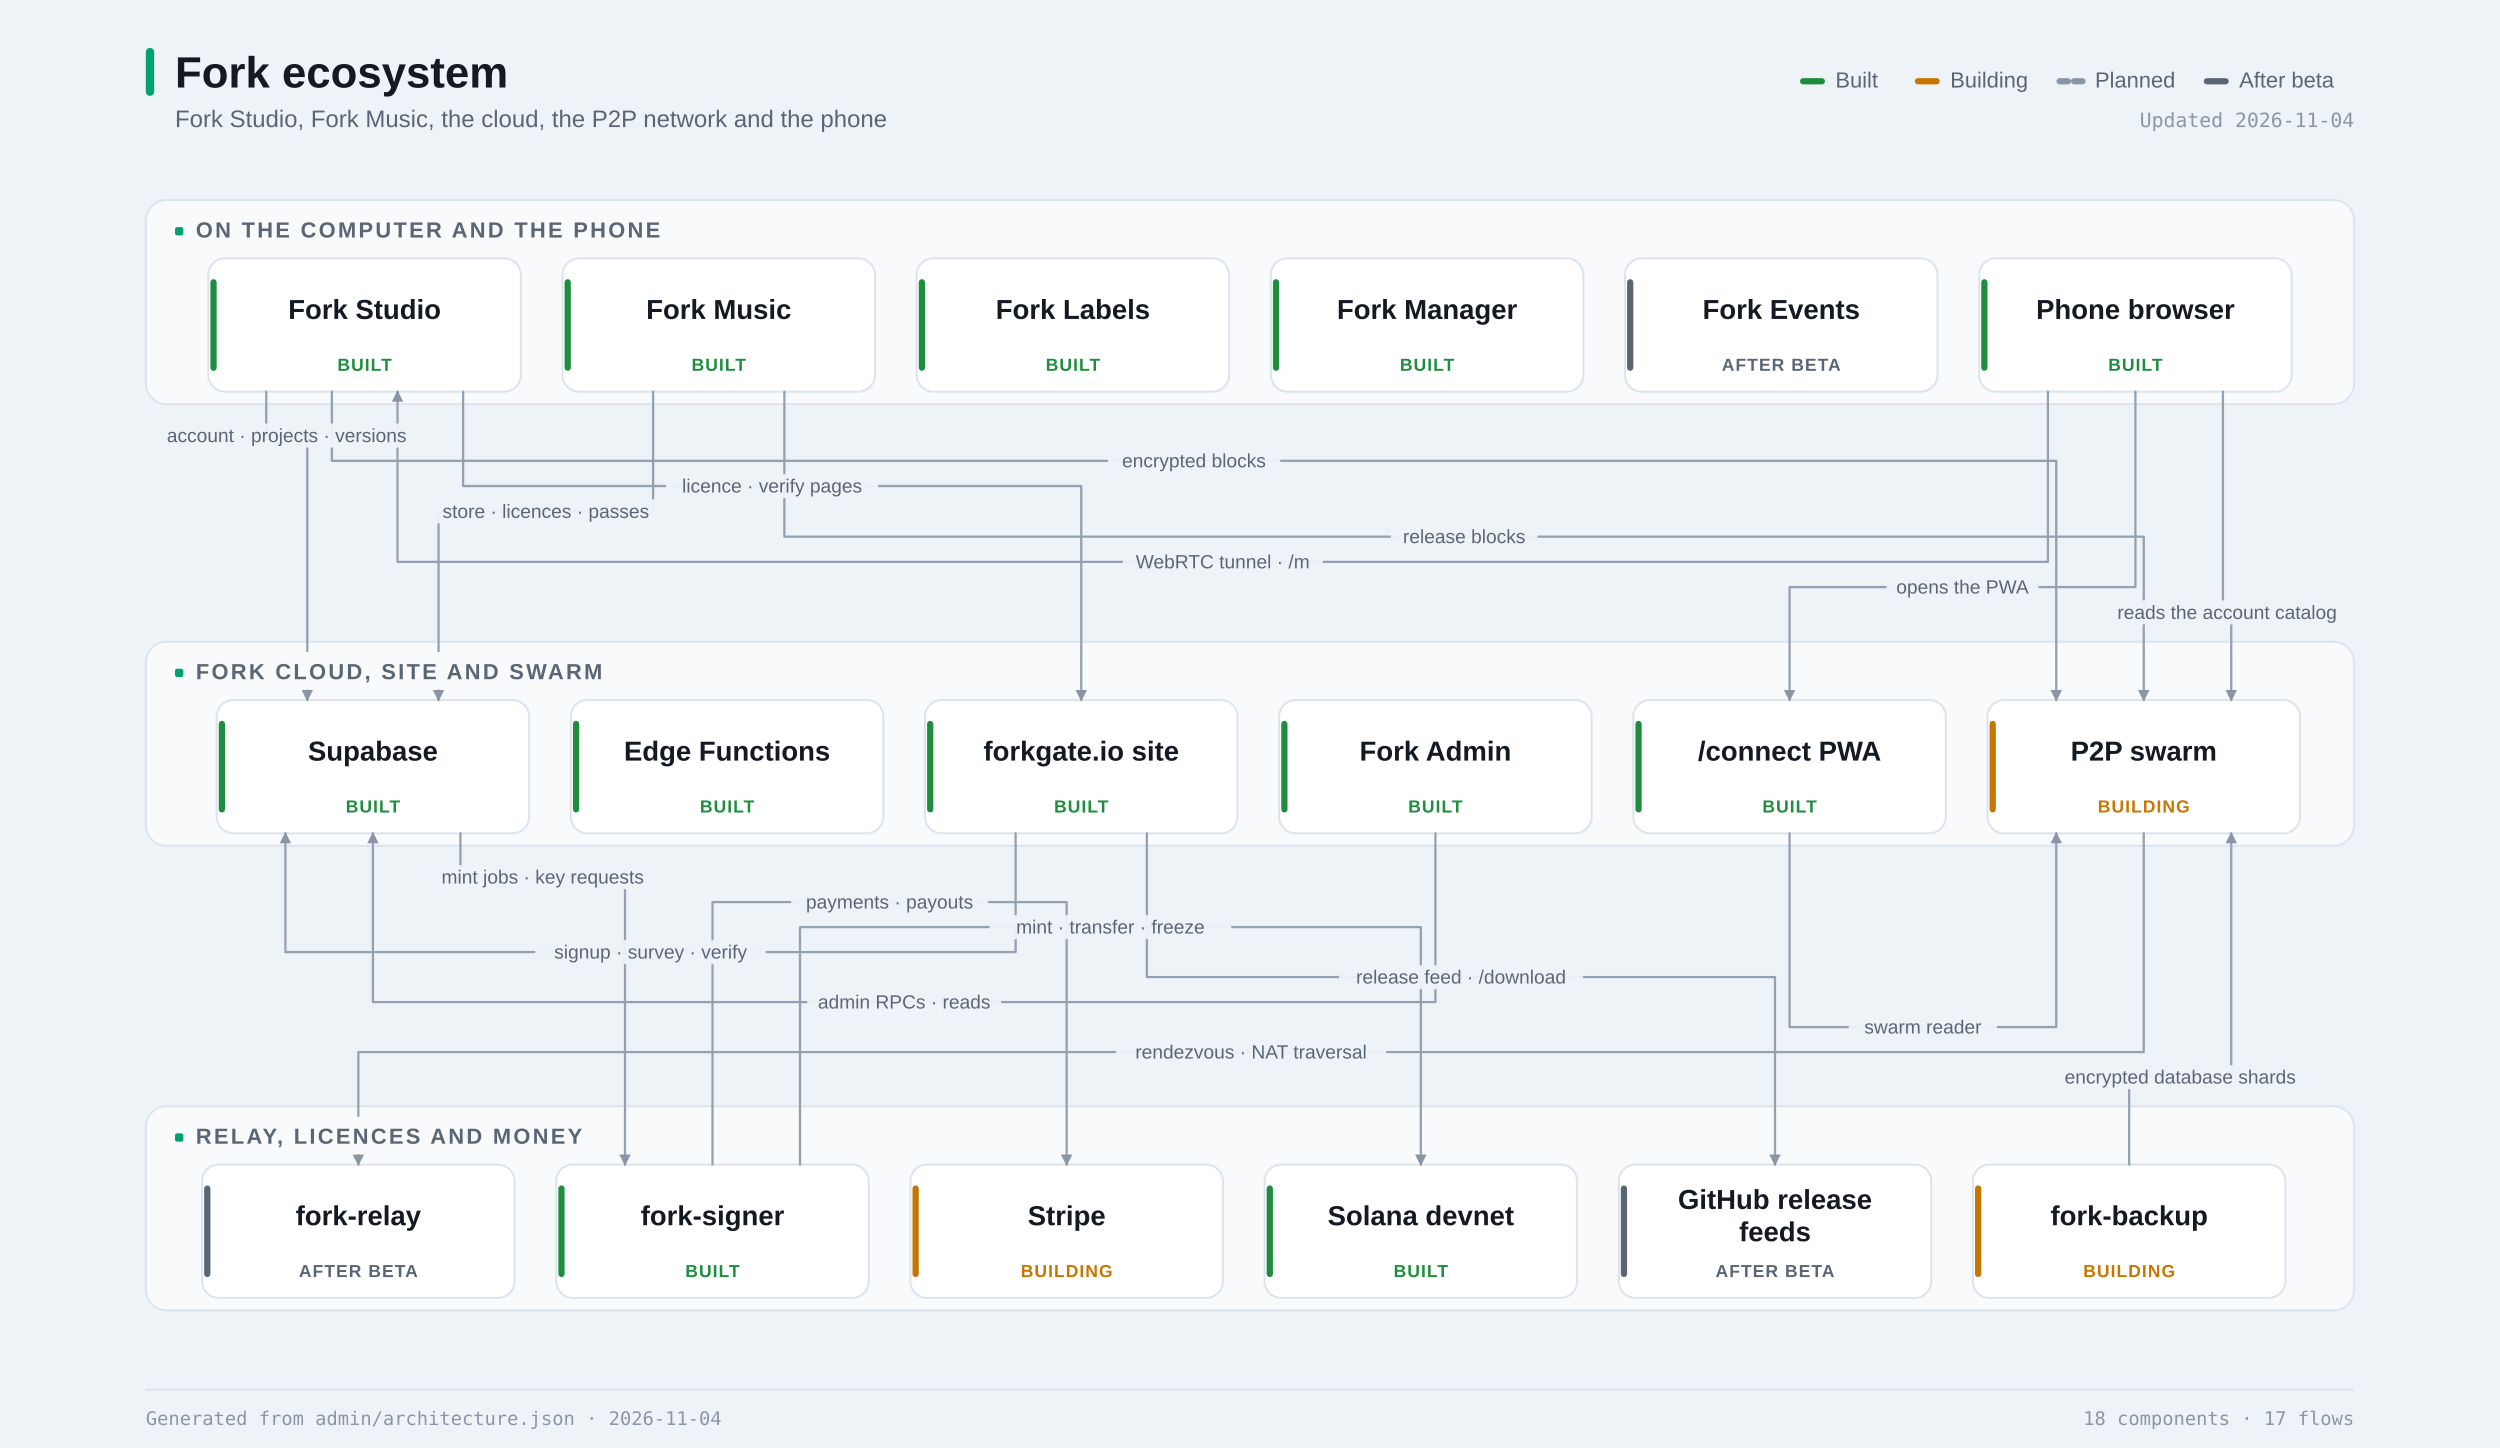
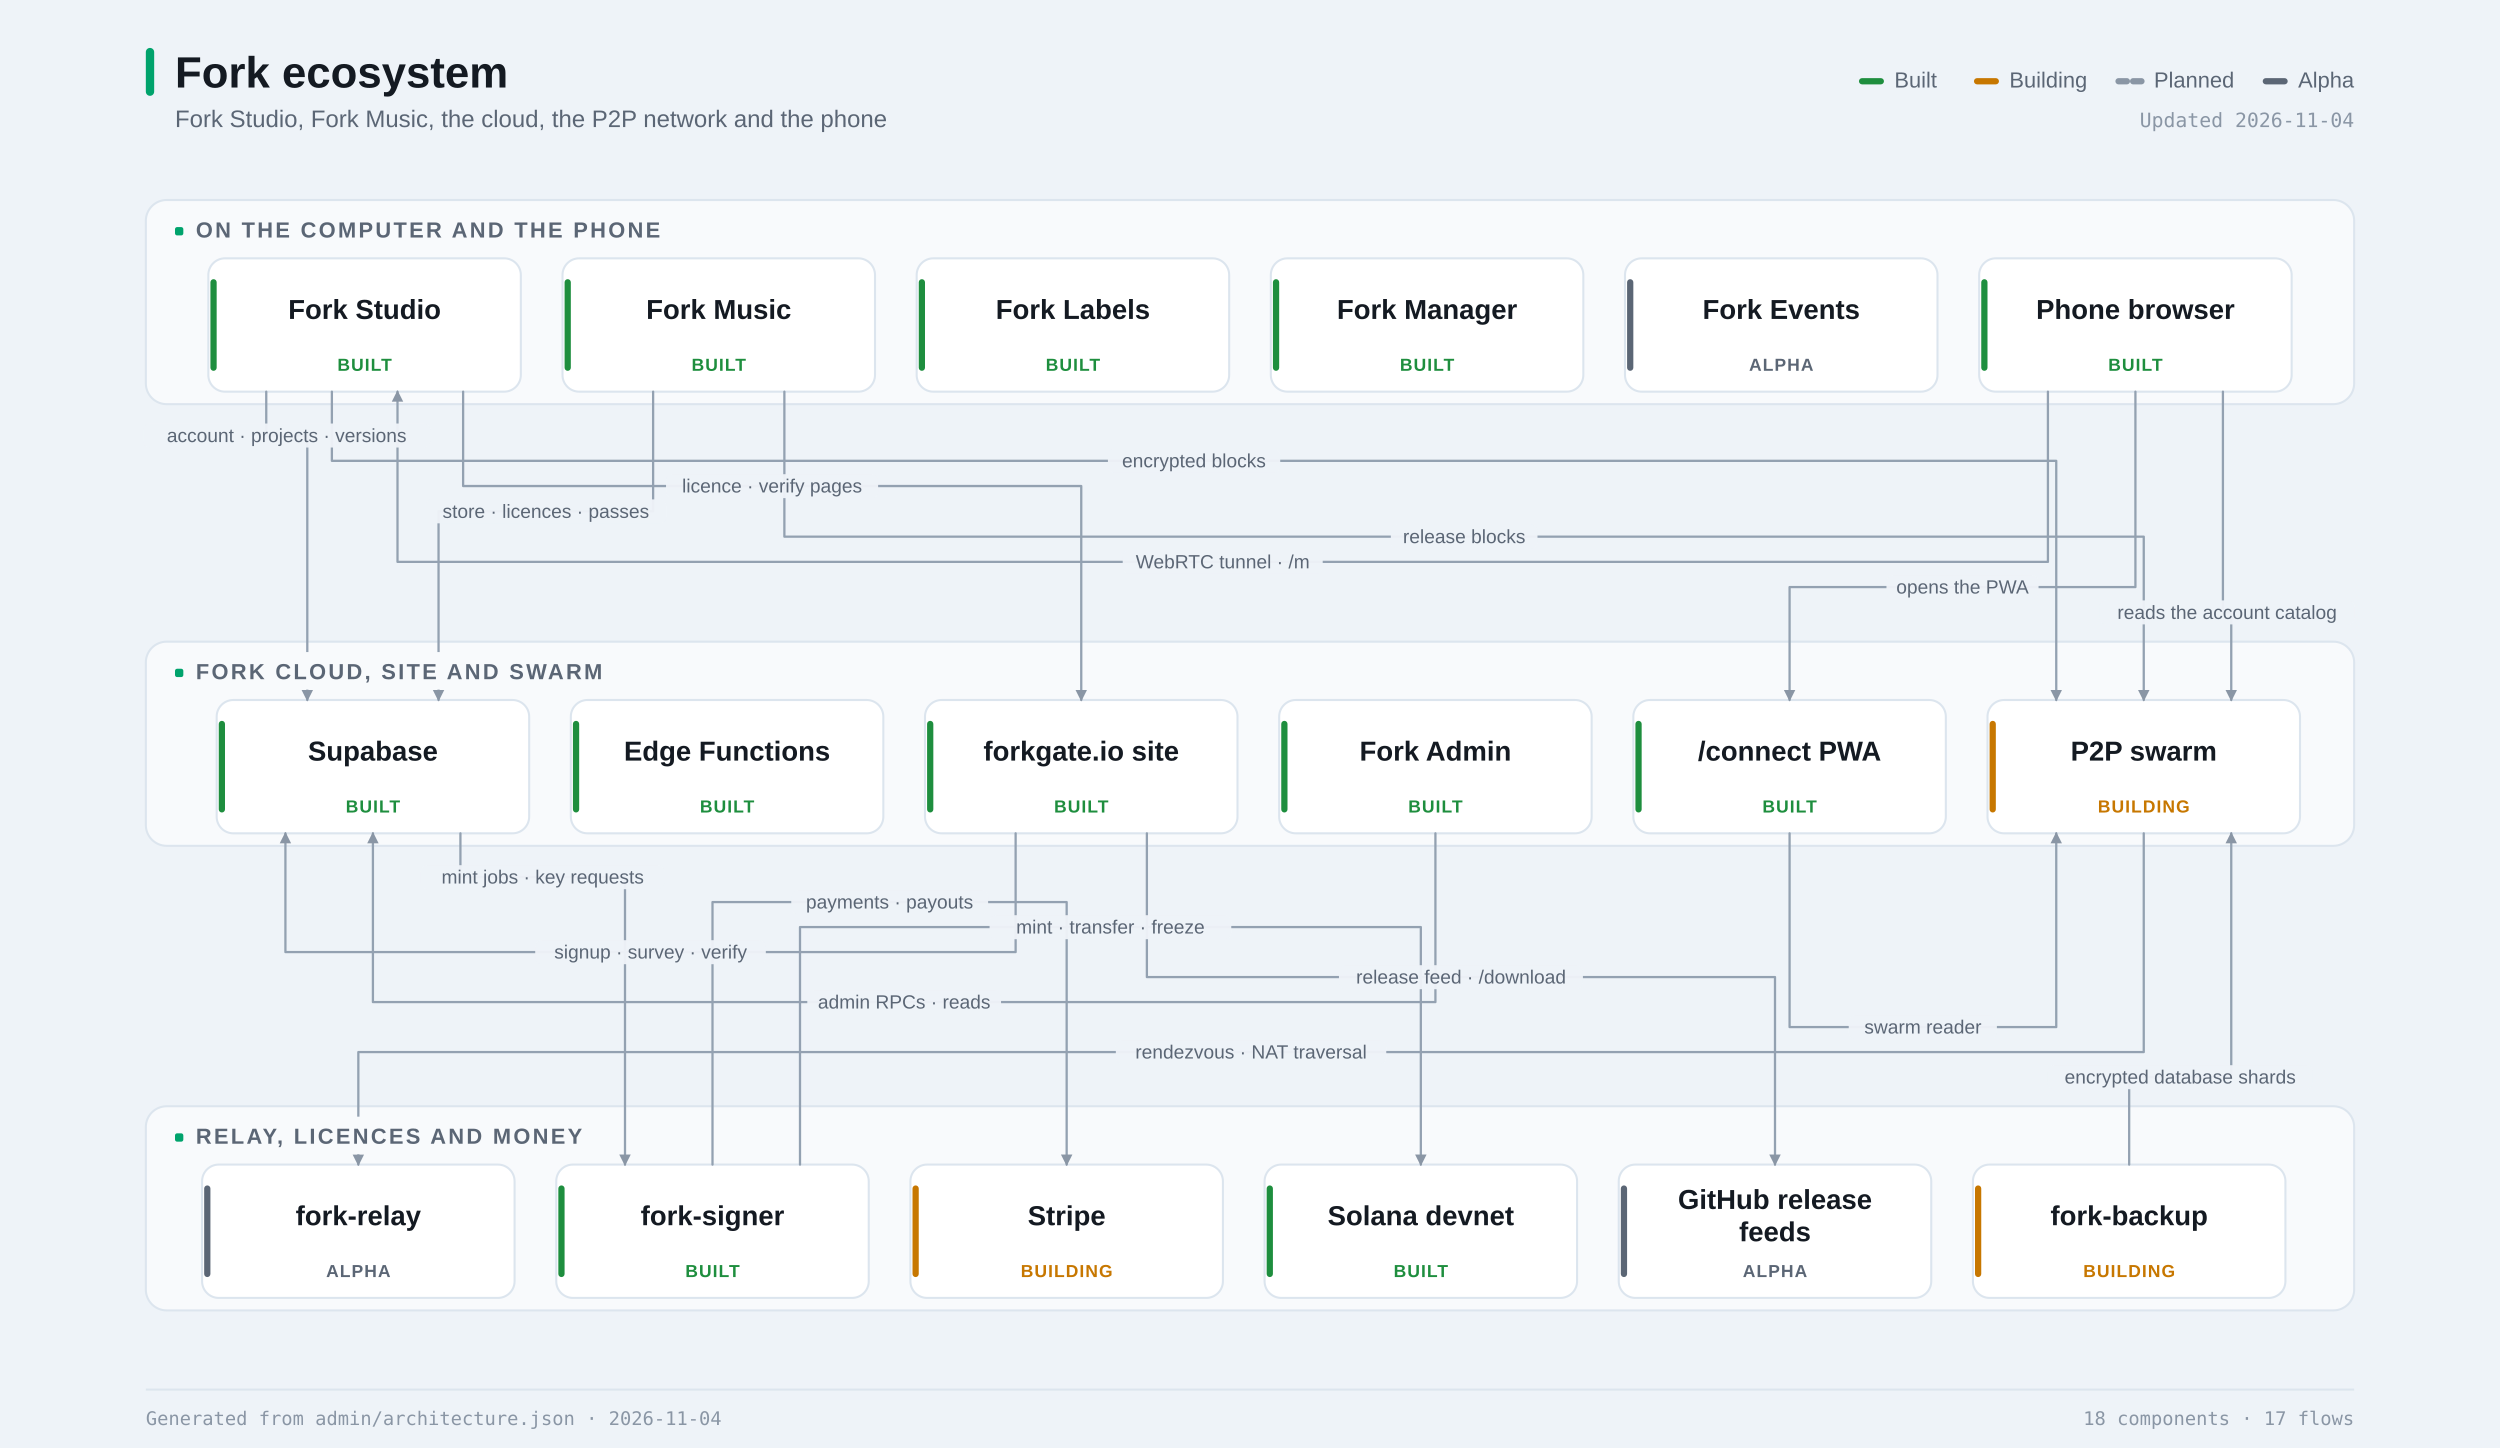
<svg xmlns="http://www.w3.org/2000/svg" width="1200" height="695" viewBox="0 0 1200 695" role="img" aria-labelledby="ar-title ar-desc">
  <defs>
    <marker id="ar-arrow" viewBox="0 0 8 8" refX="7" refY="4" markerWidth="5" markerHeight="5" orient="auto-start-reverse">
      <path d="M0 0 L8 4 L0 8 Z" fill="#8A96A5" />
    </marker>
  </defs>
  <rect width="1200" height="695" fill="#EEF3F8" />
  <rect x="70" y="23" width="4" height="23" rx="2" fill="#00A36C" />
  <text x="84" y="42" font-family="-apple-system,BlinkMacSystemFont,&quot;SF Pro Text&quot;,&quot;Helvetica Neue&quot;,Arial,sans-serif" font-size="21" font-weight="700" fill="#141A22">Fork ecosystem</text>
  <text x="84" y="61" font-family="-apple-system,BlinkMacSystemFont,&quot;SF Pro Text&quot;,&quot;Helvetica Neue&quot;,Arial,sans-serif" font-size="11.5" font-weight="400" fill="#5B6675">Fork Studio, Fork Music, the cloud, the P2P network and the phone</text>
-   <rect x="864" y="37.5" width="12" height="3" rx="1.5" fill="#1E8E3E" />
-   <text x="881" y="42" font-family="-apple-system,BlinkMacSystemFont,&quot;SF Pro Text&quot;,&quot;Helvetica Neue&quot;,Arial,sans-serif" font-size="10.5" font-weight="400" fill="#5B6675">Built</text>
-   <rect x="919.1" y="37.5" width="12" height="3" rx="1.5" fill="#C77700" />
-   <text x="936.1" y="42" font-family="-apple-system,BlinkMacSystemFont,&quot;SF Pro Text&quot;,&quot;Helvetica Neue&quot;,Arial,sans-serif" font-size="10.5" font-weight="400" fill="#5B6675">Building</text>
-   <line x1="988.6" y1="39" x2="1000.6" y2="39" stroke="#8A96A5" stroke-width="3" stroke-linecap="round" stroke-dasharray="4 3" />
-   <text x="1005.6" y="42" font-family="-apple-system,BlinkMacSystemFont,&quot;SF Pro Text&quot;,&quot;Helvetica Neue&quot;,Arial,sans-serif" font-size="10.5" font-weight="400" fill="#5B6675">Planned</text>
-   <rect x="1057.8" y="37.5" width="12" height="3" rx="1.5" fill="#5B6675" />
-   <text x="1074.8" y="42" font-family="-apple-system,BlinkMacSystemFont,&quot;SF Pro Text&quot;,&quot;Helvetica Neue&quot;,Arial,sans-serif" font-size="10.5" font-weight="400" fill="#5B6675">After beta</text>
+   <rect x="892.3" y="37.5" width="12" height="3" rx="1.5" fill="#1E8E3E" />
+   <text x="909.3" y="42" font-family="-apple-system,BlinkMacSystemFont,&quot;SF Pro Text&quot;,&quot;Helvetica Neue&quot;,Arial,sans-serif" font-size="10.5" font-weight="400" fill="#5B6675">Built</text>
+   <rect x="947.5" y="37.5" width="12" height="3" rx="1.5" fill="#C77700" />
+   <text x="964.5" y="42" font-family="-apple-system,BlinkMacSystemFont,&quot;SF Pro Text&quot;,&quot;Helvetica Neue&quot;,Arial,sans-serif" font-size="10.5" font-weight="400" fill="#5B6675">Building</text>
+   <line x1="1016.9" y1="39" x2="1028.9" y2="39" stroke="#8A96A5" stroke-width="3" stroke-linecap="round" stroke-dasharray="4 3" />
+   <text x="1033.9" y="42" font-family="-apple-system,BlinkMacSystemFont,&quot;SF Pro Text&quot;,&quot;Helvetica Neue&quot;,Arial,sans-serif" font-size="10.5" font-weight="400" fill="#5B6675">Planned</text>
+   <rect x="1086.1" y="37.5" width="12" height="3" rx="1.5" fill="#5B6675" />
+   <text x="1103.1" y="42" font-family="-apple-system,BlinkMacSystemFont,&quot;SF Pro Text&quot;,&quot;Helvetica Neue&quot;,Arial,sans-serif" font-size="10.5" font-weight="400" fill="#5B6675">Alpha</text>
  <text x="1130" y="61" font-family="ui-monospace,&quot;SF Mono&quot;,SFMono-Regular,Menlo,Consolas,monospace" font-size="9.5" font-weight="400" fill="#8A96A5" text-anchor="end">Updated 2026-11-04</text>
  <rect x="70" y="96" width="1060" height="98" rx="10" fill="#F8FAFC" stroke="#DCE5EE" />
  <g>
    <rect x="100" y="124" width="150" height="64" rx="8" fill="#FFFFFF" stroke="#DCE5EE" />
    <rect x="101" y="134" width="3" height="44" rx="1.5" fill="#1E8E3E" />
    <text x="175" y="153.1" font-family="-apple-system,BlinkMacSystemFont,&quot;SF Pro Text&quot;,&quot;Helvetica Neue&quot;,Arial,sans-serif" font-size="13.2" font-weight="600" fill="#141A22" text-anchor="middle">Fork Studio</text>
    <text x="175" y="178" font-family="-apple-system,BlinkMacSystemFont,&quot;SF Pro Text&quot;,&quot;Helvetica Neue&quot;,Arial,sans-serif" font-size="8.4" font-weight="600" fill="#1E8E3E" text-anchor="middle" letter-spacing="0.5">BUILT</text>
  </g>
  <g>
    <rect x="270" y="124" width="150" height="64" rx="8" fill="#FFFFFF" stroke="#DCE5EE" />
    <rect x="271" y="134" width="3" height="44" rx="1.5" fill="#1E8E3E" />
    <text x="345" y="153.1" font-family="-apple-system,BlinkMacSystemFont,&quot;SF Pro Text&quot;,&quot;Helvetica Neue&quot;,Arial,sans-serif" font-size="13.2" font-weight="600" fill="#141A22" text-anchor="middle">Fork Music</text>
    <text x="345" y="178" font-family="-apple-system,BlinkMacSystemFont,&quot;SF Pro Text&quot;,&quot;Helvetica Neue&quot;,Arial,sans-serif" font-size="8.4" font-weight="600" fill="#1E8E3E" text-anchor="middle" letter-spacing="0.5">BUILT</text>
  </g>
  <g>
    <rect x="440" y="124" width="150" height="64" rx="8" fill="#FFFFFF" stroke="#DCE5EE" />
    <rect x="441" y="134" width="3" height="44" rx="1.5" fill="#1E8E3E" />
    <text x="515" y="153.1" font-family="-apple-system,BlinkMacSystemFont,&quot;SF Pro Text&quot;,&quot;Helvetica Neue&quot;,Arial,sans-serif" font-size="13.2" font-weight="600" fill="#141A22" text-anchor="middle">Fork Labels</text>
    <text x="515" y="178" font-family="-apple-system,BlinkMacSystemFont,&quot;SF Pro Text&quot;,&quot;Helvetica Neue&quot;,Arial,sans-serif" font-size="8.4" font-weight="600" fill="#1E8E3E" text-anchor="middle" letter-spacing="0.5">BUILT</text>
  </g>
  <g>
    <rect x="610" y="124" width="150" height="64" rx="8" fill="#FFFFFF" stroke="#DCE5EE" />
    <rect x="611" y="134" width="3" height="44" rx="1.5" fill="#1E8E3E" />
    <text x="685" y="153.1" font-family="-apple-system,BlinkMacSystemFont,&quot;SF Pro Text&quot;,&quot;Helvetica Neue&quot;,Arial,sans-serif" font-size="13.2" font-weight="600" fill="#141A22" text-anchor="middle">Fork Manager</text>
    <text x="685" y="178" font-family="-apple-system,BlinkMacSystemFont,&quot;SF Pro Text&quot;,&quot;Helvetica Neue&quot;,Arial,sans-serif" font-size="8.4" font-weight="600" fill="#1E8E3E" text-anchor="middle" letter-spacing="0.5">BUILT</text>
  </g>
  <g>
    <rect x="780" y="124" width="150" height="64" rx="8" fill="#FFFFFF" stroke="#DCE5EE" />
    <rect x="781" y="134" width="3" height="44" rx="1.5" fill="#5B6675" />
    <text x="855" y="153.1" font-family="-apple-system,BlinkMacSystemFont,&quot;SF Pro Text&quot;,&quot;Helvetica Neue&quot;,Arial,sans-serif" font-size="13.2" font-weight="600" fill="#141A22" text-anchor="middle">Fork Events</text>
-     <text x="855" y="178" font-family="-apple-system,BlinkMacSystemFont,&quot;SF Pro Text&quot;,&quot;Helvetica Neue&quot;,Arial,sans-serif" font-size="8.4" font-weight="600" fill="#5B6675" text-anchor="middle" letter-spacing="0.5">AFTER BETA</text>
+     <text x="855" y="178" font-family="-apple-system,BlinkMacSystemFont,&quot;SF Pro Text&quot;,&quot;Helvetica Neue&quot;,Arial,sans-serif" font-size="8.4" font-weight="600" fill="#5B6675" text-anchor="middle" letter-spacing="0.5">ALPHA</text>
  </g>
  <g>
    <rect x="950" y="124" width="150" height="64" rx="8" fill="#FFFFFF" stroke="#DCE5EE" />
    <rect x="951" y="134" width="3" height="44" rx="1.5" fill="#1E8E3E" />
    <text x="1025" y="153.1" font-family="-apple-system,BlinkMacSystemFont,&quot;SF Pro Text&quot;,&quot;Helvetica Neue&quot;,Arial,sans-serif" font-size="13.2" font-weight="600" fill="#141A22" text-anchor="middle">Phone browser</text>
    <text x="1025" y="178" font-family="-apple-system,BlinkMacSystemFont,&quot;SF Pro Text&quot;,&quot;Helvetica Neue&quot;,Arial,sans-serif" font-size="8.4" font-weight="600" fill="#1E8E3E" text-anchor="middle" letter-spacing="0.5">BUILT</text>
  </g>
  <rect x="70" y="308" width="1060" height="98" rx="10" fill="#F8FAFC" stroke="#DCE5EE" />
  <g>
    <rect x="104" y="336" width="150" height="64" rx="8" fill="#FFFFFF" stroke="#DCE5EE" />
    <rect x="105" y="346" width="3" height="44" rx="1.5" fill="#1E8E3E" />
    <text x="179" y="365.1" font-family="-apple-system,BlinkMacSystemFont,&quot;SF Pro Text&quot;,&quot;Helvetica Neue&quot;,Arial,sans-serif" font-size="13.2" font-weight="600" fill="#141A22" text-anchor="middle">Supabase</text>
    <text x="179" y="390" font-family="-apple-system,BlinkMacSystemFont,&quot;SF Pro Text&quot;,&quot;Helvetica Neue&quot;,Arial,sans-serif" font-size="8.4" font-weight="600" fill="#1E8E3E" text-anchor="middle" letter-spacing="0.5">BUILT</text>
  </g>
  <g>
    <rect x="274" y="336" width="150" height="64" rx="8" fill="#FFFFFF" stroke="#DCE5EE" />
    <rect x="275" y="346" width="3" height="44" rx="1.5" fill="#1E8E3E" />
    <text x="349" y="365.1" font-family="-apple-system,BlinkMacSystemFont,&quot;SF Pro Text&quot;,&quot;Helvetica Neue&quot;,Arial,sans-serif" font-size="13.2" font-weight="600" fill="#141A22" text-anchor="middle">Edge Functions</text>
    <text x="349" y="390" font-family="-apple-system,BlinkMacSystemFont,&quot;SF Pro Text&quot;,&quot;Helvetica Neue&quot;,Arial,sans-serif" font-size="8.4" font-weight="600" fill="#1E8E3E" text-anchor="middle" letter-spacing="0.5">BUILT</text>
  </g>
  <g>
    <rect x="444" y="336" width="150" height="64" rx="8" fill="#FFFFFF" stroke="#DCE5EE" />
    <rect x="445" y="346" width="3" height="44" rx="1.5" fill="#1E8E3E" />
    <text x="519" y="365.1" font-family="-apple-system,BlinkMacSystemFont,&quot;SF Pro Text&quot;,&quot;Helvetica Neue&quot;,Arial,sans-serif" font-size="13.2" font-weight="600" fill="#141A22" text-anchor="middle">forkgate.io site</text>
    <text x="519" y="390" font-family="-apple-system,BlinkMacSystemFont,&quot;SF Pro Text&quot;,&quot;Helvetica Neue&quot;,Arial,sans-serif" font-size="8.4" font-weight="600" fill="#1E8E3E" text-anchor="middle" letter-spacing="0.5">BUILT</text>
  </g>
  <g>
    <rect x="614" y="336" width="150" height="64" rx="8" fill="#FFFFFF" stroke="#DCE5EE" />
    <rect x="615" y="346" width="3" height="44" rx="1.5" fill="#1E8E3E" />
    <text x="689" y="365.1" font-family="-apple-system,BlinkMacSystemFont,&quot;SF Pro Text&quot;,&quot;Helvetica Neue&quot;,Arial,sans-serif" font-size="13.2" font-weight="600" fill="#141A22" text-anchor="middle">Fork Admin</text>
    <text x="689" y="390" font-family="-apple-system,BlinkMacSystemFont,&quot;SF Pro Text&quot;,&quot;Helvetica Neue&quot;,Arial,sans-serif" font-size="8.4" font-weight="600" fill="#1E8E3E" text-anchor="middle" letter-spacing="0.5">BUILT</text>
  </g>
  <g>
    <rect x="784" y="336" width="150" height="64" rx="8" fill="#FFFFFF" stroke="#DCE5EE" />
    <rect x="785" y="346" width="3" height="44" rx="1.5" fill="#1E8E3E" />
    <text x="859" y="365.1" font-family="-apple-system,BlinkMacSystemFont,&quot;SF Pro Text&quot;,&quot;Helvetica Neue&quot;,Arial,sans-serif" font-size="13.2" font-weight="600" fill="#141A22" text-anchor="middle">/connect PWA</text>
    <text x="859" y="390" font-family="-apple-system,BlinkMacSystemFont,&quot;SF Pro Text&quot;,&quot;Helvetica Neue&quot;,Arial,sans-serif" font-size="8.4" font-weight="600" fill="#1E8E3E" text-anchor="middle" letter-spacing="0.5">BUILT</text>
  </g>
  <g>
    <rect x="954" y="336" width="150" height="64" rx="8" fill="#FFFFFF" stroke="#DCE5EE" />
    <rect x="955" y="346" width="3" height="44" rx="1.5" fill="#C77700" />
    <text x="1029" y="365.1" font-family="-apple-system,BlinkMacSystemFont,&quot;SF Pro Text&quot;,&quot;Helvetica Neue&quot;,Arial,sans-serif" font-size="13.2" font-weight="600" fill="#141A22" text-anchor="middle">P2P swarm</text>
    <text x="1029" y="390" font-family="-apple-system,BlinkMacSystemFont,&quot;SF Pro Text&quot;,&quot;Helvetica Neue&quot;,Arial,sans-serif" font-size="8.4" font-weight="600" fill="#C77700" text-anchor="middle" letter-spacing="0.5">BUILDING</text>
  </g>
  <rect x="70" y="531" width="1060" height="98" rx="10" fill="#F8FAFC" stroke="#DCE5EE" />
  <g>
    <rect x="97" y="559" width="150" height="64" rx="8" fill="#FFFFFF" stroke="#DCE5EE" />
    <rect x="98" y="569" width="3" height="44" rx="1.5" fill="#5B6675" />
    <text x="172" y="588.1" font-family="-apple-system,BlinkMacSystemFont,&quot;SF Pro Text&quot;,&quot;Helvetica Neue&quot;,Arial,sans-serif" font-size="13.2" font-weight="600" fill="#141A22" text-anchor="middle">fork-relay</text>
-     <text x="172" y="613" font-family="-apple-system,BlinkMacSystemFont,&quot;SF Pro Text&quot;,&quot;Helvetica Neue&quot;,Arial,sans-serif" font-size="8.4" font-weight="600" fill="#5B6675" text-anchor="middle" letter-spacing="0.5">AFTER BETA</text>
+     <text x="172" y="613" font-family="-apple-system,BlinkMacSystemFont,&quot;SF Pro Text&quot;,&quot;Helvetica Neue&quot;,Arial,sans-serif" font-size="8.4" font-weight="600" fill="#5B6675" text-anchor="middle" letter-spacing="0.5">ALPHA</text>
  </g>
  <g>
    <rect x="267" y="559" width="150" height="64" rx="8" fill="#FFFFFF" stroke="#DCE5EE" />
    <rect x="268" y="569" width="3" height="44" rx="1.5" fill="#1E8E3E" />
    <text x="342" y="588.1" font-family="-apple-system,BlinkMacSystemFont,&quot;SF Pro Text&quot;,&quot;Helvetica Neue&quot;,Arial,sans-serif" font-size="13.2" font-weight="600" fill="#141A22" text-anchor="middle">fork-signer</text>
    <text x="342" y="613" font-family="-apple-system,BlinkMacSystemFont,&quot;SF Pro Text&quot;,&quot;Helvetica Neue&quot;,Arial,sans-serif" font-size="8.4" font-weight="600" fill="#1E8E3E" text-anchor="middle" letter-spacing="0.5">BUILT</text>
  </g>
  <g>
    <rect x="437" y="559" width="150" height="64" rx="8" fill="#FFFFFF" stroke="#DCE5EE" />
    <rect x="438" y="569" width="3" height="44" rx="1.5" fill="#C77700" />
    <text x="512" y="588.1" font-family="-apple-system,BlinkMacSystemFont,&quot;SF Pro Text&quot;,&quot;Helvetica Neue&quot;,Arial,sans-serif" font-size="13.2" font-weight="600" fill="#141A22" text-anchor="middle">Stripe</text>
    <text x="512" y="613" font-family="-apple-system,BlinkMacSystemFont,&quot;SF Pro Text&quot;,&quot;Helvetica Neue&quot;,Arial,sans-serif" font-size="8.4" font-weight="600" fill="#C77700" text-anchor="middle" letter-spacing="0.5">BUILDING</text>
  </g>
  <g>
    <rect x="607" y="559" width="150" height="64" rx="8" fill="#FFFFFF" stroke="#DCE5EE" />
    <rect x="608" y="569" width="3" height="44" rx="1.5" fill="#1E8E3E" />
    <text x="682" y="588.1" font-family="-apple-system,BlinkMacSystemFont,&quot;SF Pro Text&quot;,&quot;Helvetica Neue&quot;,Arial,sans-serif" font-size="13.2" font-weight="600" fill="#141A22" text-anchor="middle">Solana devnet</text>
    <text x="682" y="613" font-family="-apple-system,BlinkMacSystemFont,&quot;SF Pro Text&quot;,&quot;Helvetica Neue&quot;,Arial,sans-serif" font-size="8.4" font-weight="600" fill="#1E8E3E" text-anchor="middle" letter-spacing="0.5">BUILT</text>
  </g>
  <g>
    <rect x="777" y="559" width="150" height="64" rx="8" fill="#FFFFFF" stroke="#DCE5EE" />
    <rect x="778" y="569" width="3" height="44" rx="1.5" fill="#5B6675" />
    <text x="852" y="580.3" font-family="-apple-system,BlinkMacSystemFont,&quot;SF Pro Text&quot;,&quot;Helvetica Neue&quot;,Arial,sans-serif" font-size="13.2" font-weight="600" fill="#141A22" text-anchor="middle">GitHub release</text>
    <text x="852" y="595.8" font-family="-apple-system,BlinkMacSystemFont,&quot;SF Pro Text&quot;,&quot;Helvetica Neue&quot;,Arial,sans-serif" font-size="13.2" font-weight="600" fill="#141A22" text-anchor="middle">feeds</text>
-     <text x="852" y="613" font-family="-apple-system,BlinkMacSystemFont,&quot;SF Pro Text&quot;,&quot;Helvetica Neue&quot;,Arial,sans-serif" font-size="8.4" font-weight="600" fill="#5B6675" text-anchor="middle" letter-spacing="0.5">AFTER BETA</text>
+     <text x="852" y="613" font-family="-apple-system,BlinkMacSystemFont,&quot;SF Pro Text&quot;,&quot;Helvetica Neue&quot;,Arial,sans-serif" font-size="8.4" font-weight="600" fill="#5B6675" text-anchor="middle" letter-spacing="0.5">ALPHA</text>
  </g>
  <g>
    <rect x="947" y="559" width="150" height="64" rx="8" fill="#FFFFFF" stroke="#DCE5EE" />
    <rect x="948" y="569" width="3" height="44" rx="1.5" fill="#C77700" />
    <text x="1022" y="588.1" font-family="-apple-system,BlinkMacSystemFont,&quot;SF Pro Text&quot;,&quot;Helvetica Neue&quot;,Arial,sans-serif" font-size="13.2" font-weight="600" fill="#141A22" text-anchor="middle">fork-backup</text>
    <text x="1022" y="613" font-family="-apple-system,BlinkMacSystemFont,&quot;SF Pro Text&quot;,&quot;Helvetica Neue&quot;,Arial,sans-serif" font-size="8.4" font-weight="600" fill="#C77700" text-anchor="middle" letter-spacing="0.5">BUILDING</text>
  </g>
  <path d="M127.8 188 L127.8 209.1 L147.5 209.1 L147.5 336" fill="none" stroke="#93A1B1" stroke-width="1.1" stroke-linejoin="round" stroke-linecap="round" marker-end="url(#ar-arrow)" />
  <path d="M313.5 188 L313.5 245.4 L210.5 245.4 L210.5 336" fill="none" stroke="#93A1B1" stroke-width="1.1" stroke-linejoin="round" stroke-linecap="round" marker-end="url(#ar-arrow)" />
  <path d="M159.3 188 L159.3 221.2 L987 221.2 L987 336" fill="none" stroke="#93A1B1" stroke-width="1.1" stroke-linejoin="round" stroke-linecap="round" marker-end="url(#ar-arrow)" />
  <path d="M376.5 188 L376.5 257.6 L1029 257.6 L1029 336" fill="none" stroke="#93A1B1" stroke-width="1.1" stroke-linejoin="round" stroke-linecap="round" marker-end="url(#ar-arrow)" />
  <path d="M983 188 L983 269.7 L190.8 269.7 L190.8 188" fill="none" stroke="#93A1B1" stroke-width="1.1" stroke-linejoin="round" stroke-linecap="round" marker-end="url(#ar-arrow)" />
  <path d="M1025 188 L1025 281.8 L859 281.8 L859 336" fill="none" stroke="#93A1B1" stroke-width="1.1" stroke-linejoin="round" stroke-linecap="round" marker-end="url(#ar-arrow)" />
  <path d="M1067 188 L1067 293.9 L1071 293.9 L1071 336" fill="none" stroke="#93A1B1" stroke-width="1.1" stroke-linejoin="round" stroke-linecap="round" marker-end="url(#ar-arrow)" />
  <path d="M222.3 188 L222.3 233.3 L519 233.3 L519 336" fill="none" stroke="#93A1B1" stroke-width="1.1" stroke-linejoin="round" stroke-linecap="round" marker-end="url(#ar-arrow)" />
  <path d="M487.5 400 L487.5 457 L137 457 L137 400" fill="none" stroke="#93A1B1" stroke-width="1.1" stroke-linejoin="round" stroke-linecap="round" marker-end="url(#ar-arrow)" />
  <path d="M689 400 L689 481 L179 481 L179 400" fill="none" stroke="#93A1B1" stroke-width="1.1" stroke-linejoin="round" stroke-linecap="round" marker-end="url(#ar-arrow)" />
  <path d="M859 400 L859 493 L987 493 L987 400" fill="none" stroke="#93A1B1" stroke-width="1.1" stroke-linejoin="round" stroke-linecap="round" marker-end="url(#ar-arrow)" />
  <path d="M221 400 L221 421 L300 421 L300 559" fill="none" stroke="#93A1B1" stroke-width="1.1" stroke-linejoin="round" stroke-linecap="round" marker-end="url(#ar-arrow)" />
  <path d="M342 559 L342 433 L512 433 L512 559" fill="none" stroke="#93A1B1" stroke-width="1.1" stroke-linejoin="round" stroke-linecap="round" marker-end="url(#ar-arrow)" />
  <path d="M384 559 L384 445 L682 445 L682 559" fill="none" stroke="#93A1B1" stroke-width="1.1" stroke-linejoin="round" stroke-linecap="round" marker-end="url(#ar-arrow)" />
  <path d="M1029 400 L1029 505 L172 505 L172 559" fill="none" stroke="#93A1B1" stroke-width="1.1" stroke-linejoin="round" stroke-linecap="round" marker-end="url(#ar-arrow)" />
  <path d="M550.5 400 L550.5 469 L852 469 L852 559" fill="none" stroke="#93A1B1" stroke-width="1.1" stroke-linejoin="round" stroke-linecap="round" marker-end="url(#ar-arrow)" />
  <path d="M1022 559 L1022 517 L1071 517 L1071 400" fill="none" stroke="#93A1B1" stroke-width="1.1" stroke-linejoin="round" stroke-linecap="round" marker-end="url(#ar-arrow)" />
  <rect x="68.7" y="203.3" width="137.9" height="11.5" rx="3" fill="#EEF3F8" opacity="0.96" />
  <text x="137.6" y="212.2" font-family="-apple-system,BlinkMacSystemFont,&quot;SF Pro Text&quot;,&quot;Helvetica Neue&quot;,Arial,sans-serif" font-size="9.2" font-weight="400" fill="#5B6675" text-anchor="middle">account · projects · versions</text>
  <rect x="204.2" y="239.7" width="115.6" height="11.5" rx="3" fill="#EEF3F8" opacity="0.96" />
  <text x="262" y="248.6" font-family="-apple-system,BlinkMacSystemFont,&quot;SF Pro Text&quot;,&quot;Helvetica Neue&quot;,Arial,sans-serif" font-size="9.2" font-weight="400" fill="#5B6675" text-anchor="middle">store · licences · passes</text>
  <rect x="531.8" y="215.4" width="82.7" height="11.5" rx="3" fill="#EEF3F8" opacity="0.96" />
  <text x="573.1" y="224.3" font-family="-apple-system,BlinkMacSystemFont,&quot;SF Pro Text&quot;,&quot;Helvetica Neue&quot;,Arial,sans-serif" font-size="9.2" font-weight="400" fill="#5B6675" text-anchor="middle">encrypted blocks</text>
  <rect x="667.6" y="251.8" width="70.4" height="11.5" rx="3" fill="#EEF3F8" opacity="0.96" />
  <text x="702.8" y="260.7" font-family="-apple-system,BlinkMacSystemFont,&quot;SF Pro Text&quot;,&quot;Helvetica Neue&quot;,Arial,sans-serif" font-size="9.2" font-weight="400" fill="#5B6675" text-anchor="middle">release blocks</text>
  <rect x="538.9" y="263.9" width="96" height="11.5" rx="3" fill="#EEF3F8" opacity="0.96" />
  <text x="586.9" y="272.8" font-family="-apple-system,BlinkMacSystemFont,&quot;SF Pro Text&quot;,&quot;Helvetica Neue&quot;,Arial,sans-serif" font-size="9.2" font-weight="400" fill="#5B6675" text-anchor="middle">WebRTC tunnel · /m</text>
  <rect x="905.5" y="276.1" width="73" height="11.5" rx="3" fill="#EEF3F8" opacity="0.96" />
  <text x="942" y="284.9" font-family="-apple-system,BlinkMacSystemFont,&quot;SF Pro Text&quot;,&quot;Helvetica Neue&quot;,Arial,sans-serif" font-size="9.2" font-weight="400" fill="#5B6675" text-anchor="middle">opens the PWA</text>
  <rect x="1007.7" y="288.2" width="122.6" height="11.5" rx="3" fill="#EEF3F8" opacity="0.96" />
  <text x="1069" y="297.1" font-family="-apple-system,BlinkMacSystemFont,&quot;SF Pro Text&quot;,&quot;Helvetica Neue&quot;,Arial,sans-serif" font-size="9.2" font-weight="400" fill="#5B6675" text-anchor="middle">reads the account catalog</text>
  <rect x="319.7" y="227.6" width="101.8" height="11.5" rx="3" fill="#EEF3F8" opacity="0.96" />
  <text x="370.6" y="236.4" font-family="-apple-system,BlinkMacSystemFont,&quot;SF Pro Text&quot;,&quot;Helvetica Neue&quot;,Arial,sans-serif" font-size="9.2" font-weight="400" fill="#5B6675" text-anchor="middle">licence · verify pages</text>
  <rect x="256.9" y="451.3" width="110.7" height="11.5" rx="3" fill="#EEF3F8" opacity="0.96" />
  <text x="312.3" y="460.1" font-family="-apple-system,BlinkMacSystemFont,&quot;SF Pro Text&quot;,&quot;Helvetica Neue&quot;,Arial,sans-serif" font-size="9.2" font-weight="400" fill="#5B6675" text-anchor="middle">signup · survey · verify</text>
  <rect x="387.5" y="475.3" width="93" height="11.5" rx="3" fill="#EEF3F8" opacity="0.96" />
  <text x="434" y="484.1" font-family="-apple-system,BlinkMacSystemFont,&quot;SF Pro Text&quot;,&quot;Helvetica Neue&quot;,Arial,sans-serif" font-size="9.2" font-weight="400" fill="#5B6675" text-anchor="middle">admin RPCs · reads</text>
  <rect x="887.4" y="487.3" width="71.1" height="11.5" rx="3" fill="#EEF3F8" opacity="0.96" />
  <text x="923" y="496.1" font-family="-apple-system,BlinkMacSystemFont,&quot;SF Pro Text&quot;,&quot;Helvetica Neue&quot;,Arial,sans-serif" font-size="9.2" font-weight="400" fill="#5B6675" text-anchor="middle">swarm reader</text>
  <rect x="201.9" y="415.3" width="117.1" height="11.5" rx="3" fill="#EEF3F8" opacity="0.96" />
  <text x="260.5" y="424.1" font-family="-apple-system,BlinkMacSystemFont,&quot;SF Pro Text&quot;,&quot;Helvetica Neue&quot;,Arial,sans-serif" font-size="9.2" font-weight="400" fill="#5B6675" text-anchor="middle">mint jobs · key requests</text>
  <rect x="379.8" y="427.3" width="94.5" height="11.5" rx="3" fill="#EEF3F8" opacity="0.96" />
  <text x="427" y="436.1" font-family="-apple-system,BlinkMacSystemFont,&quot;SF Pro Text&quot;,&quot;Helvetica Neue&quot;,Arial,sans-serif" font-size="9.2" font-weight="400" fill="#5B6675" text-anchor="middle">payments · payouts</text>
  <rect x="475" y="439.3" width="116" height="11.5" rx="3" fill="#EEF3F8" opacity="0.96" />
  <text x="533" y="448.1" font-family="-apple-system,BlinkMacSystemFont,&quot;SF Pro Text&quot;,&quot;Helvetica Neue&quot;,Arial,sans-serif" font-size="9.2" font-weight="400" fill="#5B6675" text-anchor="middle">mint · transfer · freeze</text>
  <rect x="535.6" y="499.3" width="129.8" height="11.5" rx="3" fill="#EEF3F8" opacity="0.96" />
  <text x="600.5" y="508.1" font-family="-apple-system,BlinkMacSystemFont,&quot;SF Pro Text&quot;,&quot;Helvetica Neue&quot;,Arial,sans-serif" font-size="9.2" font-weight="400" fill="#5B6675" text-anchor="middle">rendezvous · NAT traversal</text>
  <rect x="642.7" y="463.3" width="117.1" height="11.5" rx="3" fill="#EEF3F8" opacity="0.96" />
  <text x="701.3" y="472.1" font-family="-apple-system,BlinkMacSystemFont,&quot;SF Pro Text&quot;,&quot;Helvetica Neue&quot;,Arial,sans-serif" font-size="9.2" font-weight="400" fill="#5B6675" text-anchor="middle">release feed · /download</text>
  <rect x="982.8" y="511.3" width="127.4" height="11.5" rx="3" fill="#EEF3F8" opacity="0.96" />
  <text x="1046.5" y="520.1" font-family="-apple-system,BlinkMacSystemFont,&quot;SF Pro Text&quot;,&quot;Helvetica Neue&quot;,Arial,sans-serif" font-size="9.2" font-weight="400" fill="#5B6675" text-anchor="middle">encrypted database shards</text>
  <rect x="79" y="101" width="235.9" height="18" rx="4" fill="#F8FAFC" />
  <rect x="84" y="109" width="4" height="4" rx="1" fill="#00A36C" />
  <text x="94" y="114" font-family="-apple-system,BlinkMacSystemFont,&quot;SF Pro Text&quot;,&quot;Helvetica Neue&quot;,Arial,sans-serif" font-size="10.5" font-weight="600" fill="#5B6675" letter-spacing="1.1">ON THE COMPUTER AND THE PHONE</text>
  <rect x="79" y="313" width="209.9" height="18" rx="4" fill="#F8FAFC" />
  <rect x="84" y="321" width="4" height="4" rx="1" fill="#00A36C" />
  <text x="94" y="326" font-family="-apple-system,BlinkMacSystemFont,&quot;SF Pro Text&quot;,&quot;Helvetica Neue&quot;,Arial,sans-serif" font-size="10.5" font-weight="600" fill="#5B6675" letter-spacing="1.1">FORK CLOUD, SITE AND SWARM</text>
  <rect x="79" y="536" width="203.8" height="18" rx="4" fill="#F8FAFC" />
  <rect x="84" y="544" width="4" height="4" rx="1" fill="#00A36C" />
  <text x="94" y="549" font-family="-apple-system,BlinkMacSystemFont,&quot;SF Pro Text&quot;,&quot;Helvetica Neue&quot;,Arial,sans-serif" font-size="10.5" font-weight="600" fill="#5B6675" letter-spacing="1.1">RELAY, LICENCES AND MONEY</text>
  <line x1="70" y1="667" x2="1130" y2="667" stroke="#DCE5EE" />
  <text x="70" y="684" font-family="ui-monospace,&quot;SF Mono&quot;,SFMono-Regular,Menlo,Consolas,monospace" font-size="9" font-weight="400" fill="#8A96A5">Generated from admin/architecture.json · 2026-11-04</text>
  <text x="1130" y="684" font-family="ui-monospace,&quot;SF Mono&quot;,SFMono-Regular,Menlo,Consolas,monospace" font-size="9" font-weight="400" fill="#8A96A5" text-anchor="end">18 components · 17 flows</text>
</svg>
